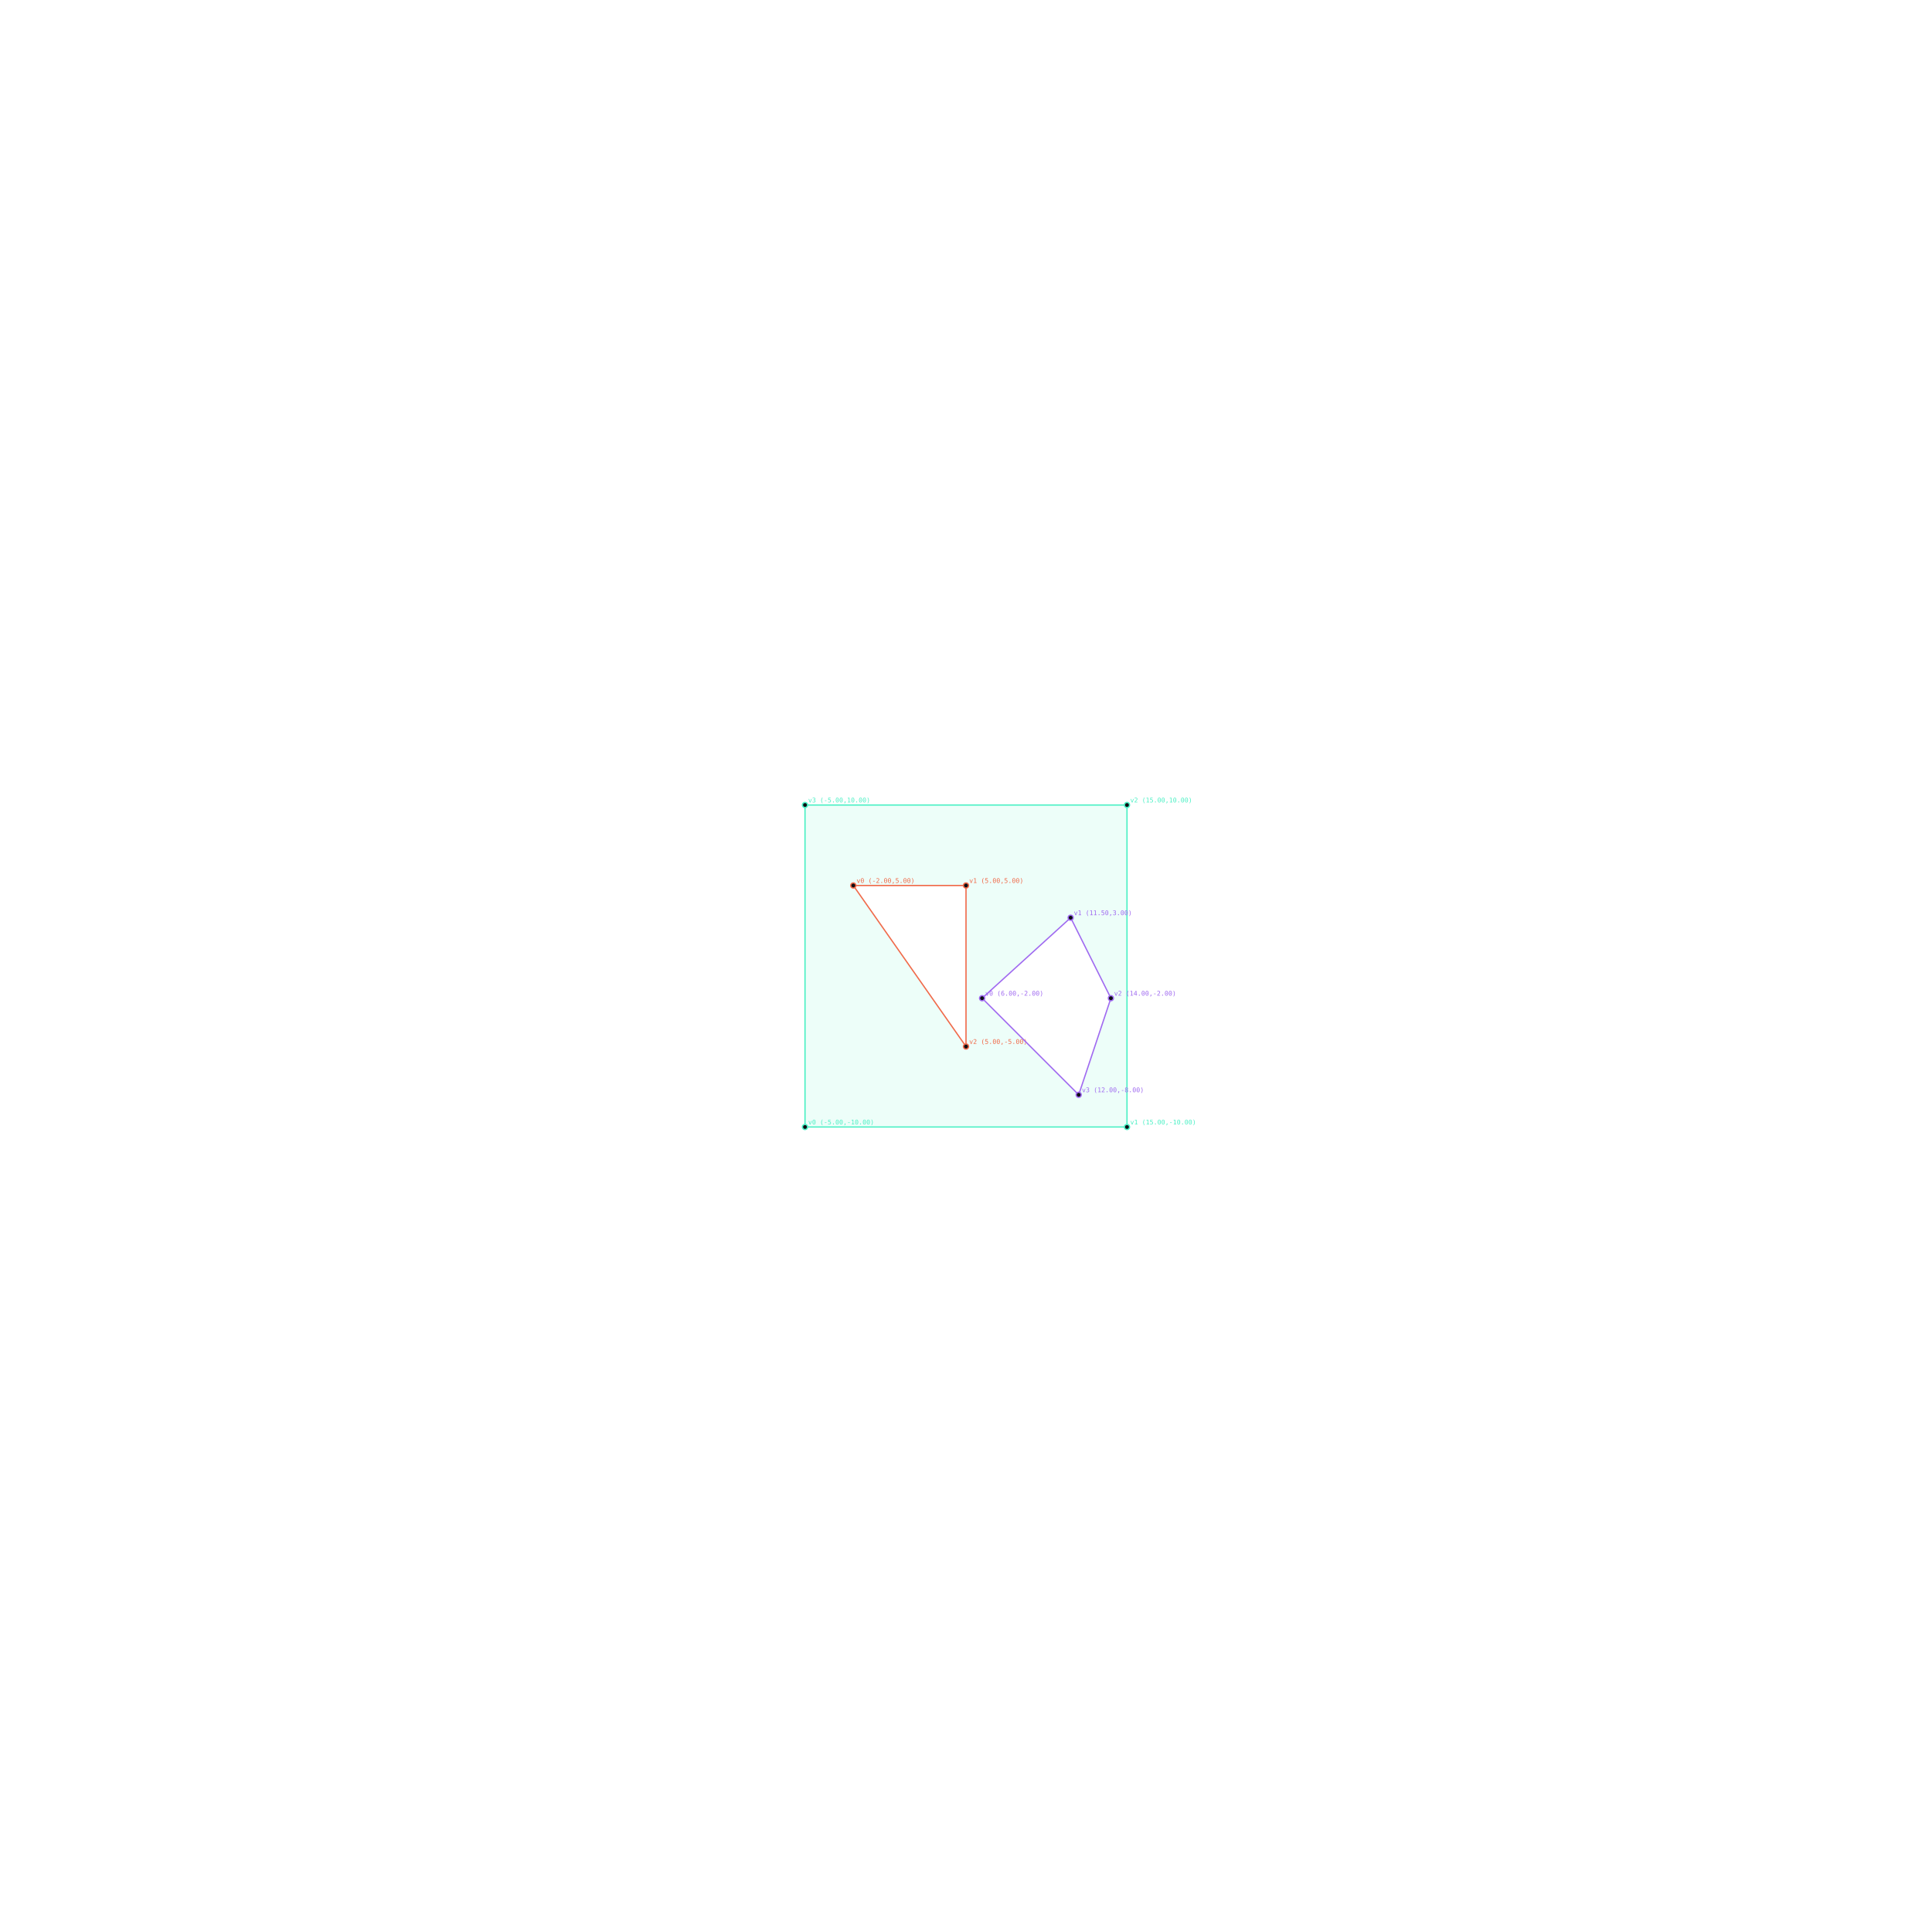
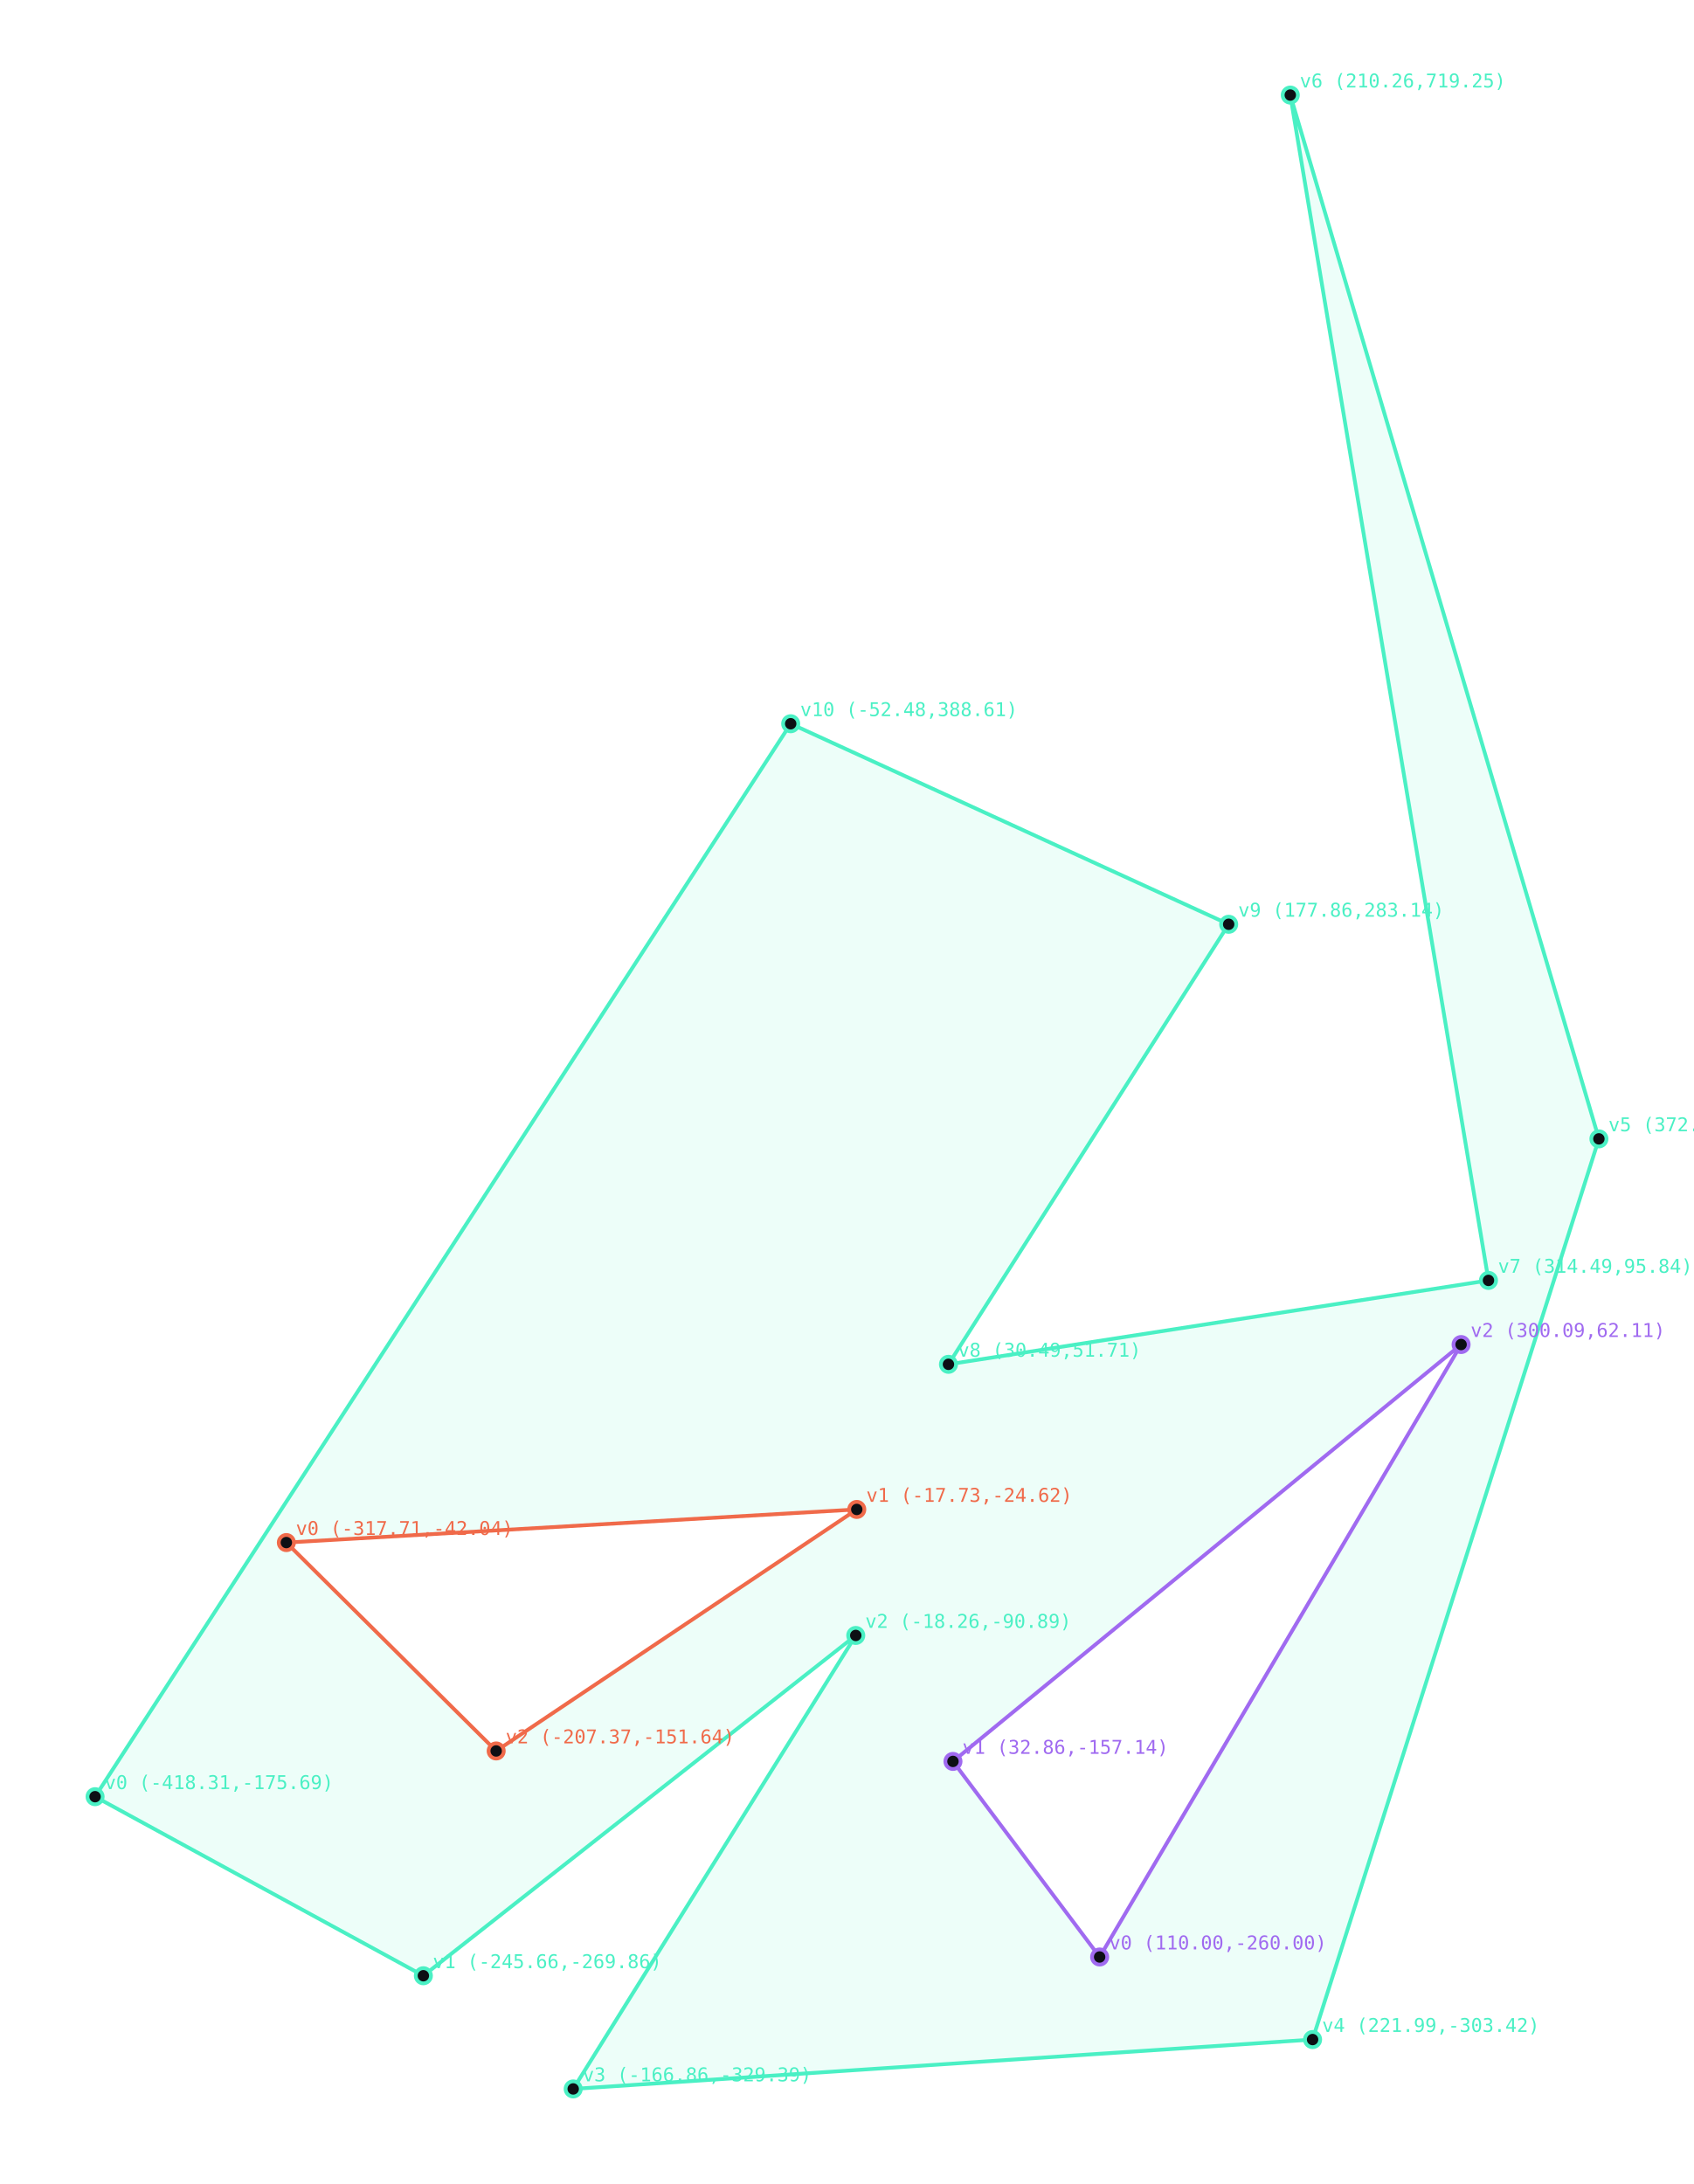
- <svg xmlns="http://www.w3.org/2000/svg" width="3000.00" height="3000.00" style="background:#0d0f14">
-   <g transform="translate(1375.00,1500.00) scale(25.00,-25.00)">
-     <path fill-rule="evenodd" fill="rgba(74,240,196,0.10)" stroke="none" d="M -5.00 -10.00 L 15.00 -10.00 L 15.00 10.00 L -5.00 10.00 Z M -2.00 5.00 L 5.00 5.00 L 5.00 -5.00 Z M 6.00 -2.00 L 11.50 3.00 L 14.00 -2.00 L 12.00 -8.00 Z " />
-     <polygon fill="none" stroke="#4af0c4" stroke-width="0.08" stroke-linejoin="round" points="-5.00,-10.00 15.00,-10.00 15.00,10.00 -5.00,10.00 " />
-     <circle cx="-5.00" cy="-10.00" r="0.16" fill="#0d0f14" stroke="#4af0c4" stroke-width="0.08" />
-     <text transform="translate(-4.80,-9.84) scale(0.04,-0.04)" font-size="10.00" fill="#4af0c4" font-family="monospace" dominant-baseline="auto">v0 (-5.00,-10.00)</text>
-     <circle cx="15.00" cy="-10.00" r="0.16" fill="#0d0f14" stroke="#4af0c4" stroke-width="0.08" />
-     <text transform="translate(15.20,-9.84) scale(0.04,-0.04)" font-size="10.00" fill="#4af0c4" font-family="monospace" dominant-baseline="auto">v1 (15.00,-10.00)</text>
-     <circle cx="15.00" cy="10.00" r="0.16" fill="#0d0f14" stroke="#4af0c4" stroke-width="0.08" />
-     <text transform="translate(15.20,10.16) scale(0.04,-0.04)" font-size="10.00" fill="#4af0c4" font-family="monospace" dominant-baseline="auto">v2 (15.00,10.00)</text>
-     <circle cx="-5.00" cy="10.00" r="0.16" fill="#0d0f14" stroke="#4af0c4" stroke-width="0.08" />
-     <text transform="translate(-4.80,10.16) scale(0.04,-0.04)" font-size="10.00" fill="#4af0c4" font-family="monospace" dominant-baseline="auto">v3 (-5.00,10.00)</text>
-     <polygon fill="none" stroke="#f06a4a" stroke-width="0.08" stroke-linejoin="round" points="-2.00,5.00 5.00,5.00 5.00,-5.00 " />
-     <circle cx="-2.00" cy="5.00" r="0.16" fill="#0d0f14" stroke="#f06a4a" stroke-width="0.08" />
-     <text transform="translate(-1.80,5.16) scale(0.04,-0.04)" font-size="10.00" fill="#f06a4a" font-family="monospace" dominant-baseline="auto">v0 (-2.00,5.00)</text>
-     <circle cx="5.00" cy="5.00" r="0.16" fill="#0d0f14" stroke="#f06a4a" stroke-width="0.08" />
-     <text transform="translate(5.20,5.16) scale(0.04,-0.04)" font-size="10.00" fill="#f06a4a" font-family="monospace" dominant-baseline="auto">v1 (5.00,5.00)</text>
-     <circle cx="5.00" cy="-5.00" r="0.16" fill="#0d0f14" stroke="#f06a4a" stroke-width="0.08" />
-     <text transform="translate(5.20,-4.84) scale(0.04,-0.04)" font-size="10.00" fill="#f06a4a" font-family="monospace" dominant-baseline="auto">v2 (5.00,-5.00)</text>
-     <polygon fill="none" stroke="#a06af0" stroke-width="0.08" stroke-linejoin="round" points="6.00,-2.00 11.50,3.00 14.00,-2.00 12.00,-8.00 " />
-     <circle cx="6.00" cy="-2.00" r="0.16" fill="#0d0f14" stroke="#a06af0" stroke-width="0.08" />
-     <text transform="translate(6.20,-1.84) scale(0.04,-0.04)" font-size="10.00" fill="#a06af0" font-family="monospace" dominant-baseline="auto">v0 (6.00,-2.00)</text>
-     <circle cx="11.50" cy="3.00" r="0.16" fill="#0d0f14" stroke="#a06af0" stroke-width="0.08" />
-     <text transform="translate(11.70,3.16) scale(0.04,-0.04)" font-size="10.00" fill="#a06af0" font-family="monospace" dominant-baseline="auto">v1 (11.50,3.00)</text>
-     <circle cx="14.00" cy="-2.00" r="0.16" fill="#0d0f14" stroke="#a06af0" stroke-width="0.08" />
-     <text transform="translate(14.20,-1.84) scale(0.04,-0.04)" font-size="10.00" fill="#a06af0" font-family="monospace" dominant-baseline="auto">v2 (14.00,-2.00)</text>
-     <circle cx="12.00" cy="-8.00" r="0.16" fill="#0d0f14" stroke="#a06af0" stroke-width="0.08" />
-     <text transform="translate(12.20,-7.84) scale(0.04,-0.04)" font-size="10.00" fill="#a06af0" font-family="monospace" dominant-baseline="auto">v3 (12.00,-8.00)</text>
+ <svg xmlns="http://www.w3.org/2000/svg" width="890.86" height="1148.64" style="background:#0d0f14">
+   <g transform="translate(468.31,769.25) scale(1.00,-1.00)">
+     <path fill-rule="evenodd" fill="rgba(74,240,196,0.10)" stroke="none" d="M -418.31 -175.69 L -245.66 -269.86 L -18.26 -90.89 L -166.86 -329.39 L 221.99 -303.42 L 372.56 170.28 L 210.26 719.25 L 314.49 95.84 L 30.49 51.71 L 177.86 283.14 L -52.48 388.61 Z M -317.71 -42.04 L -17.73 -24.62 L -207.37 -151.64 Z M 110.00 -260.00 L 32.86 -157.14 L 300.09 62.11 Z " />
+     <polygon fill="none" stroke="#4af0c4" stroke-width="2.00" stroke-linejoin="round" points="-418.31,-175.69 -245.66,-269.86 -18.26,-90.89 -166.86,-329.39 221.99,-303.42 372.56,170.28 210.26,719.25 314.49,95.84 30.49,51.71 177.86,283.14 -52.48,388.61 " />
+     <circle cx="-418.31" cy="-175.69" r="4.00" fill="#0d0f14" stroke="#4af0c4" stroke-width="2.00" />
+     <text transform="translate(-413.31,-171.69) scale(1.00,-1.00)" font-size="10.00" fill="#4af0c4" font-family="monospace" dominant-baseline="auto">v0 (-418.31,-175.69)</text>
+     <circle cx="-245.66" cy="-269.86" r="4.00" fill="#0d0f14" stroke="#4af0c4" stroke-width="2.00" />
+     <text transform="translate(-240.66,-265.86) scale(1.00,-1.00)" font-size="10.00" fill="#4af0c4" font-family="monospace" dominant-baseline="auto">v1 (-245.66,-269.86)</text>
+     <circle cx="-18.26" cy="-90.89" r="4.00" fill="#0d0f14" stroke="#4af0c4" stroke-width="2.00" />
+     <text transform="translate(-13.26,-86.89) scale(1.00,-1.00)" font-size="10.00" fill="#4af0c4" font-family="monospace" dominant-baseline="auto">v2 (-18.26,-90.89)</text>
+     <circle cx="-166.86" cy="-329.39" r="4.00" fill="#0d0f14" stroke="#4af0c4" stroke-width="2.00" />
+     <text transform="translate(-161.86,-325.39) scale(1.00,-1.00)" font-size="10.00" fill="#4af0c4" font-family="monospace" dominant-baseline="auto">v3 (-166.86,-329.39)</text>
+     <circle cx="221.99" cy="-303.42" r="4.00" fill="#0d0f14" stroke="#4af0c4" stroke-width="2.00" />
+     <text transform="translate(226.99,-299.42) scale(1.00,-1.00)" font-size="10.00" fill="#4af0c4" font-family="monospace" dominant-baseline="auto">v4 (221.99,-303.42)</text>
+     <circle cx="372.56" cy="170.28" r="4.00" fill="#0d0f14" stroke="#4af0c4" stroke-width="2.00" />
+     <text transform="translate(377.56,174.28) scale(1.00,-1.00)" font-size="10.00" fill="#4af0c4" font-family="monospace" dominant-baseline="auto">v5 (372.56,170.28)</text>
+     <circle cx="210.26" cy="719.25" r="4.00" fill="#0d0f14" stroke="#4af0c4" stroke-width="2.00" />
+     <text transform="translate(215.26,723.25) scale(1.00,-1.00)" font-size="10.00" fill="#4af0c4" font-family="monospace" dominant-baseline="auto">v6 (210.26,719.25)</text>
+     <circle cx="314.49" cy="95.84" r="4.00" fill="#0d0f14" stroke="#4af0c4" stroke-width="2.00" />
+     <text transform="translate(319.49,99.84) scale(1.00,-1.00)" font-size="10.00" fill="#4af0c4" font-family="monospace" dominant-baseline="auto">v7 (314.49,95.84)</text>
+     <circle cx="30.49" cy="51.71" r="4.00" fill="#0d0f14" stroke="#4af0c4" stroke-width="2.00" />
+     <text transform="translate(35.49,55.71) scale(1.00,-1.00)" font-size="10.00" fill="#4af0c4" font-family="monospace" dominant-baseline="auto">v8 (30.49,51.71)</text>
+     <circle cx="177.86" cy="283.14" r="4.00" fill="#0d0f14" stroke="#4af0c4" stroke-width="2.00" />
+     <text transform="translate(182.86,287.14) scale(1.00,-1.00)" font-size="10.00" fill="#4af0c4" font-family="monospace" dominant-baseline="auto">v9 (177.86,283.14)</text>
+     <circle cx="-52.48" cy="388.61" r="4.00" fill="#0d0f14" stroke="#4af0c4" stroke-width="2.00" />
+     <text transform="translate(-47.48,392.61) scale(1.00,-1.00)" font-size="10.00" fill="#4af0c4" font-family="monospace" dominant-baseline="auto">v10 (-52.48,388.61)</text>
+     <polygon fill="none" stroke="#f06a4a" stroke-width="2.00" stroke-linejoin="round" points="-317.71,-42.04 -17.73,-24.62 -207.37,-151.64 " />
+     <circle cx="-317.71" cy="-42.04" r="4.00" fill="#0d0f14" stroke="#f06a4a" stroke-width="2.00" />
+     <text transform="translate(-312.71,-38.04) scale(1.00,-1.00)" font-size="10.00" fill="#f06a4a" font-family="monospace" dominant-baseline="auto">v0 (-317.71,-42.04)</text>
+     <circle cx="-17.73" cy="-24.62" r="4.00" fill="#0d0f14" stroke="#f06a4a" stroke-width="2.00" />
+     <text transform="translate(-12.73,-20.62) scale(1.00,-1.00)" font-size="10.00" fill="#f06a4a" font-family="monospace" dominant-baseline="auto">v1 (-17.73,-24.62)</text>
+     <circle cx="-207.37" cy="-151.64" r="4.00" fill="#0d0f14" stroke="#f06a4a" stroke-width="2.00" />
+     <text transform="translate(-202.37,-147.64) scale(1.00,-1.00)" font-size="10.00" fill="#f06a4a" font-family="monospace" dominant-baseline="auto">v2 (-207.37,-151.64)</text>
+     <polygon fill="none" stroke="#a06af0" stroke-width="2.00" stroke-linejoin="round" points="110.00,-260.00 32.86,-157.14 300.09,62.11 " />
+     <circle cx="110.00" cy="-260.00" r="4.00" fill="#0d0f14" stroke="#a06af0" stroke-width="2.00" />
+     <text transform="translate(115.00,-256.00) scale(1.00,-1.00)" font-size="10.00" fill="#a06af0" font-family="monospace" dominant-baseline="auto">v0 (110.00,-260.00)</text>
+     <circle cx="32.86" cy="-157.14" r="4.00" fill="#0d0f14" stroke="#a06af0" stroke-width="2.00" />
+     <text transform="translate(37.86,-153.14) scale(1.00,-1.00)" font-size="10.00" fill="#a06af0" font-family="monospace" dominant-baseline="auto">v1 (32.86,-157.14)</text>
+     <circle cx="300.09" cy="62.11" r="4.00" fill="#0d0f14" stroke="#a06af0" stroke-width="2.00" />
+     <text transform="translate(305.09,66.11) scale(1.00,-1.00)" font-size="10.00" fill="#a06af0" font-family="monospace" dominant-baseline="auto">v2 (300.09,62.11)</text>
  </g>
</svg>
